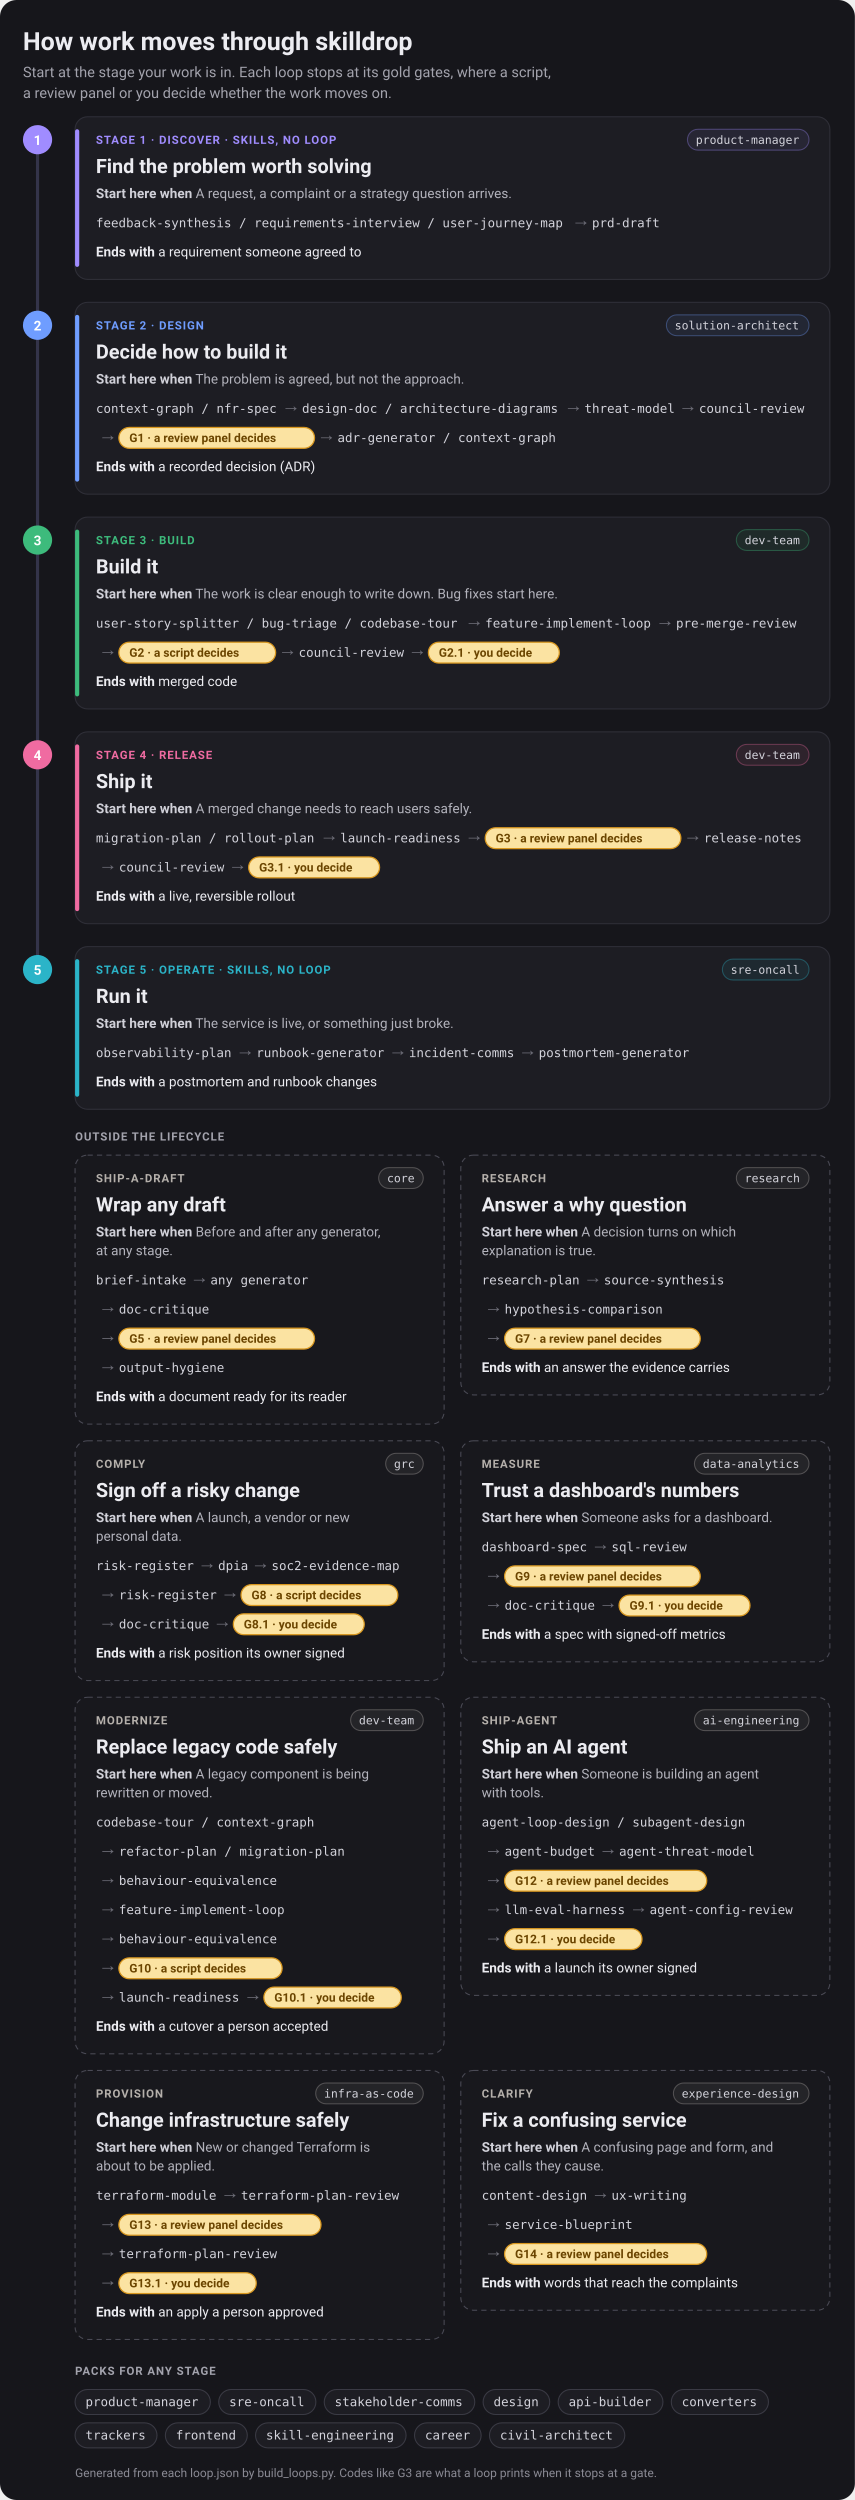
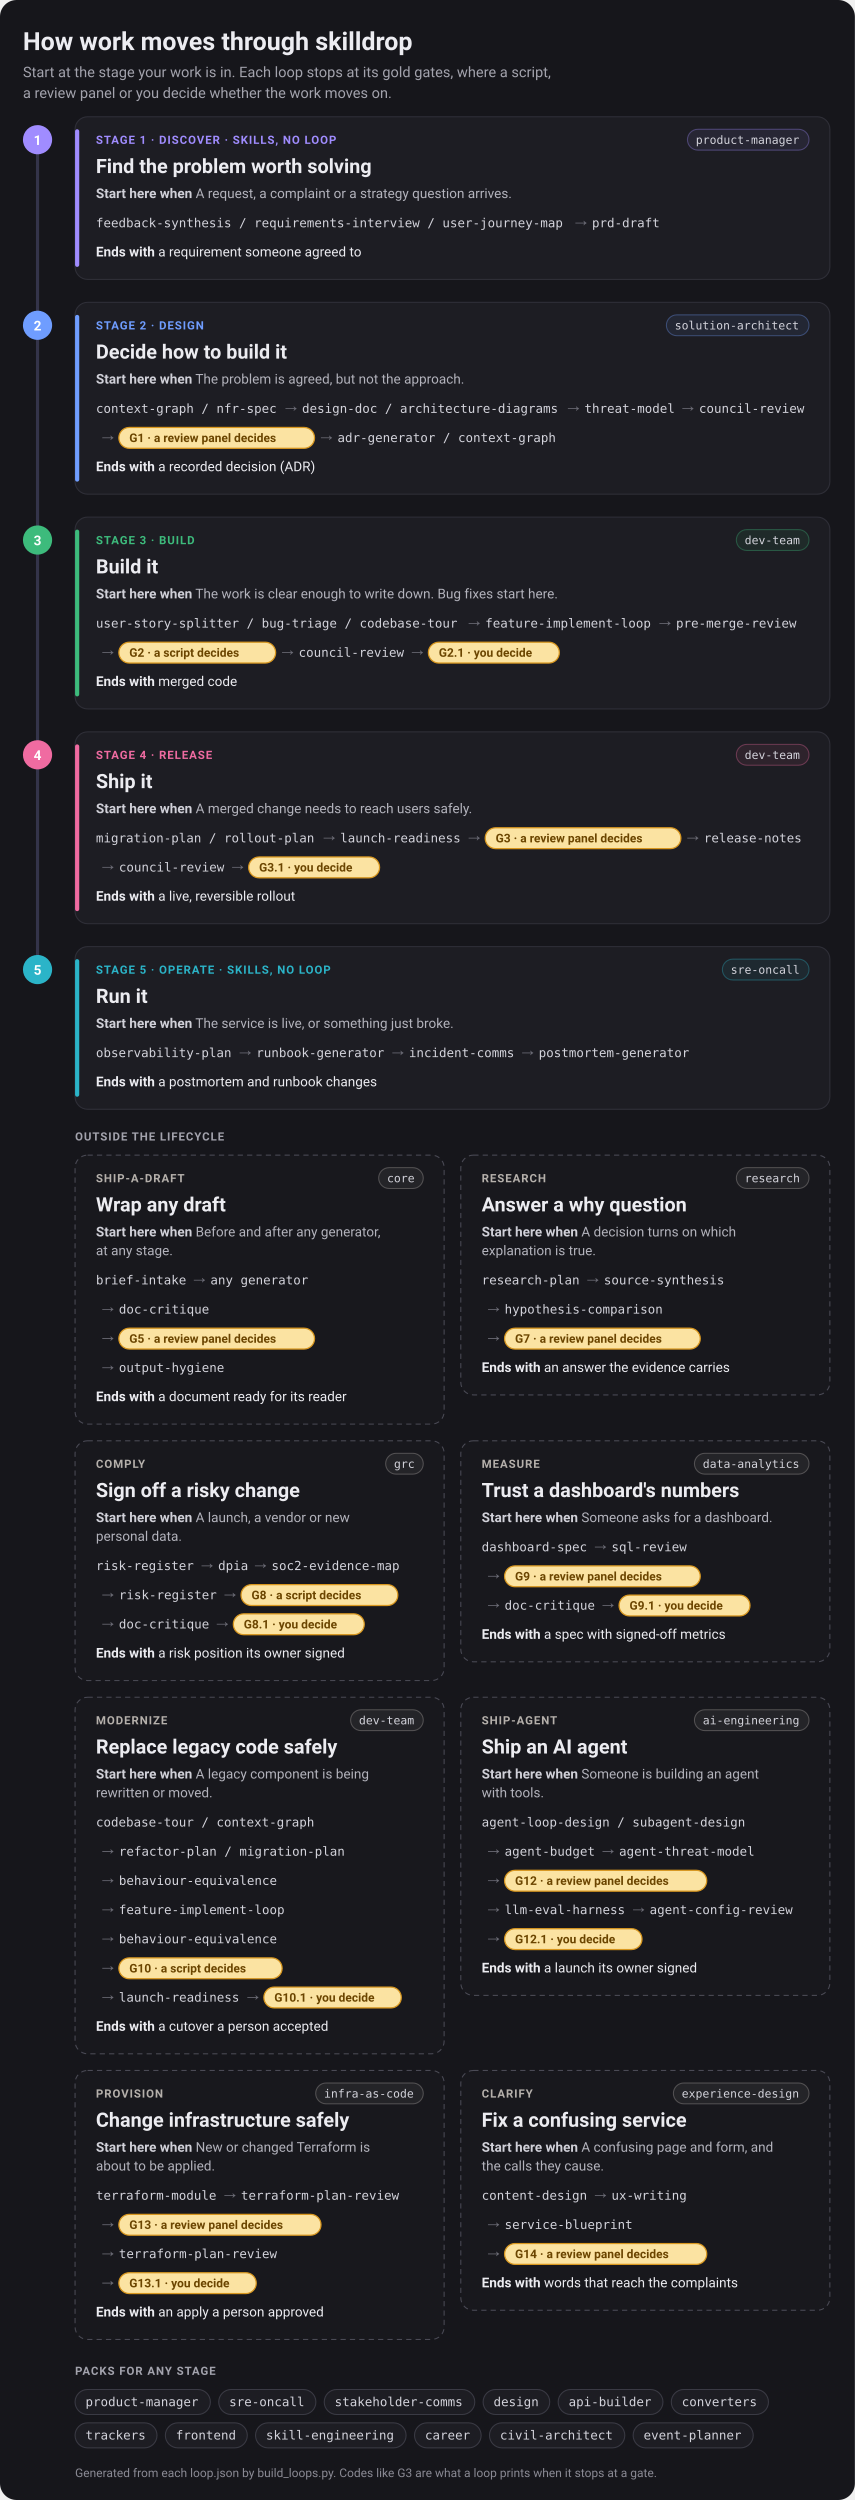
<svg xmlns="http://www.w3.org/2000/svg" viewBox="0 0 820 2398" width="820" height="2398" role="img" aria-labelledby="om-title om-desc">
  <style>.s,text{font-family:-apple-system,BlinkMacSystemFont,'Segoe UI',Roboto,Helvetica,Arial,sans-serif;}.title{font-size:24px;font-weight:700;fill:#ececf1;}.sub{font-size:14px;fill:#a3a3ad;}.label{font-size:11px;font-weight:700;letter-spacing:.08em;}.h{font-size:19px;font-weight:700;fill:#ececf1;}.muted{font-size:13px;fill:#b3b3bc;}.mono,.chip{font-family:ui-monospace,SFMono-Regular,'SF Mono',Menlo,Consolas,monospace;font-size:12px;fill:#d4d4dc;}.chip{font-size:11px;}.arrow{font-size:13px;fill:#6b6b75;}.gate{fill:#FBE3A2;stroke:#D9971E;stroke-width:1.2;}.gatet{font-size:11.5px;font-weight:700;fill:#6B4500;}.ends{font-size:13px;fill:#ececf1;}.endsl,.startl{font-weight:700;}.startl{fill:#d0d0d8;}.card{fill:#1d1d23;stroke:#2f2f38;}.dashed{fill:#18181d;stroke:#4a4a55;stroke-dasharray:5 4;}.rail{stroke:#34344a;stroke-width:3;}.num{font-size:13px;font-weight:700;fill:#fff;text-anchor:middle;}.section{font-size:11px;font-weight:700;letter-spacing:.08em;fill:#a3a3ad;}.pack{fill:#1d1d23;stroke:#3a3a44;}.foot{font-size:11.5px;fill:#8a8a94;}</style>
  <rect width="820" height="2398" rx="16" fill="#16161b" />
  <text x="22" y="48" class="title">How work moves through skilldrop</text>
  <text x="22" y="74" class="sub">Start at the stage your work is in. Each loop stops at its gold gates, where a script,</text>
  <text x="22" y="94" class="sub">a review panel or you decide whether the work moves on.</text>
  <line x1="36" y1="134" x2="36" y2="930" class="rail" />
  <circle cx="36" cy="134" r="14" fill="#a08cff" />
  <text x="36" y="139" class="num">1</text>
  <circle cx="36" cy="312" r="14" fill="#6f9dff" />
  <text x="36" y="317" class="num">2</text>
  <circle cx="36" cy="518" r="14" fill="#3dbb7c" />
  <text x="36" y="523" class="num">3</text>
  <circle cx="36" cy="724" r="14" fill="#f06ba1" />
  <text x="36" y="729" class="num">4</text>
  <circle cx="36" cy="930" r="14" fill="#2bb4c8" />
  <text x="36" y="935" class="num">5</text>
  <rect x="72" y="112" width="724" height="156" rx="12" class="card" />
  <rect x="72" y="124" width="4" height="132" rx="2" fill="#a08cff" />
  <text x="92" y="138" class="label" fill="#a08cff">STAGE 1 · DISCOVER · SKILLS, NO LOOP</text>
  <rect x="659.4" y="124" width="116.6" height="20" rx="10" fill="#a08cff" fill-opacity=".08" stroke="#a08cff" stroke-opacity=".35" />
  <text x="667.4" y="138" class="chip" fill="#a08cff">product-manager</text>
  <text x="92" y="166" class="h">Find the problem worth solving</text>
  <text x="92" y="190" class="muted">
    <tspan class="startl">Start here when</tspan> A request, a complaint or a strategy question arrives.</text>
  <text x="92.0" y="218" class="mono">feedback-synthesis / requirements-interview / user-journey-map</text>
  <text x="550.8" y="218" class="arrow">→</text>
  <text x="567.8" y="218" class="mono">prd-draft</text>
  <text x="92" y="246" class="ends">
    <tspan class="endsl">Ends with</tspan> a requirement someone agreed to</text>
  <rect x="72" y="290" width="724" height="184" rx="12" class="card" />
  <rect x="72" y="302" width="4" height="160" rx="2" fill="#6f9dff" />
  <text x="92" y="316" class="label" fill="#6f9dff">STAGE 2 · DESIGN</text>
  <rect x="639.2" y="302" width="136.8" height="20" rx="10" fill="#6f9dff" fill-opacity=".08" stroke="#6f9dff" stroke-opacity=".35" />
  <text x="647.2" y="316" class="chip" fill="#6f9dff">solution-architect</text>
  <text x="92" y="344" class="h">Decide how to build it</text>
  <text x="92" y="368" class="muted">
    <tspan class="startl">Start here when</tspan> The problem is agreed, but not the approach.</text>
  <text x="92.0" y="396" class="mono">context-graph / nfr-spec</text>
  <text x="272.7" y="396" class="arrow">→</text>
  <text x="289.7" y="396" class="mono">design-doc / architecture-diagrams</text>
  <text x="543.6" y="396" class="arrow">→</text>
  <text x="560.6" y="396" class="mono">threat-model</text>
  <text x="653.4" y="396" class="arrow">→</text>
  <text x="670.4" y="396" class="mono">council-review</text>
  <text x="97.0" y="424" class="arrow">→</text>
  <rect x="114.0" y="410" width="187.7" height="20" rx="10" class="gate" />
  <text x="124.0" y="424" class="gatet">G1 · a review panel decides</text>
  <text x="306.7" y="424" class="arrow">→</text>
  <text x="323.7" y="424" class="mono">adr-generator / context-graph</text>
  <text x="92" y="452" class="ends">
    <tspan class="endsl">Ends with</tspan> a recorded decision (ADR)</text>
  <rect x="72" y="496" width="724" height="184" rx="12" class="card" />
  <rect x="72" y="508" width="4" height="160" rx="2" fill="#3dbb7c" />
  <text x="92" y="522" class="label" fill="#3dbb7c">STAGE 3 · BUILD</text>
  <rect x="706.3" y="508" width="69.7" height="20" rx="10" fill="#3dbb7c" fill-opacity=".08" stroke="#3dbb7c" stroke-opacity=".35" />
  <text x="714.3" y="522" class="chip" fill="#3dbb7c">dev-team</text>
  <text x="92" y="550" class="h">Build it</text>
  <text x="92" y="574" class="muted">
    <tspan class="startl">Start here when</tspan> The work is clear enough to write down. Bug fixes start here.</text>
  <text x="92.0" y="602" class="mono">user-story-splitter / bug-triage / codebase-tour</text>
  <text x="448.4" y="602" class="arrow">→</text>
  <text x="465.4" y="602" class="mono">feature-implement-loop</text>
  <text x="631.4" y="602" class="arrow">→</text>
  <text x="648.4" y="602" class="mono">pre-merge-review</text>
  <text x="97.0" y="630" class="arrow">→</text>
  <rect x="114.0" y="616" width="150.4" height="20" rx="10" class="gate" />
  <text x="124.0" y="630" class="gatet">G2 · a script decides</text>
  <text x="269.4" y="630" class="arrow">→</text>
  <text x="286.4" y="630" class="mono">council-review</text>
  <text x="393.9" y="630" class="arrow">→</text>
  <rect x="410.9" y="616" width="125.6" height="20" rx="10" class="gate" />
  <text x="420.9" y="630" class="gatet">G2.1 · you decide</text>
  <text x="92" y="658" class="ends">
    <tspan class="endsl">Ends with</tspan> merged code</text>
  <rect x="72" y="702" width="724" height="184" rx="12" class="card" />
  <rect x="72" y="714" width="4" height="160" rx="2" fill="#f06ba1" />
  <text x="92" y="728" class="label" fill="#f06ba1">STAGE 4 · RELEASE</text>
  <rect x="706.3" y="714" width="69.7" height="20" rx="10" fill="#f06ba1" fill-opacity=".08" stroke="#f06ba1" stroke-opacity=".35" />
  <text x="714.3" y="728" class="chip" fill="#f06ba1">dev-team</text>
  <text x="92" y="756" class="h">Ship it</text>
  <text x="92" y="780" class="muted">
    <tspan class="startl">Start here when</tspan> A merged change needs to reach users safely.</text>
  <text x="92.0" y="808" class="mono">migration-plan / rollout-plan</text>
  <text x="309.3" y="808" class="arrow">→</text>
  <text x="326.3" y="808" class="mono">launch-readiness</text>
  <text x="448.4" y="808" class="arrow">→</text>
  <rect x="465.4" y="794" width="187.7" height="20" rx="10" class="gate" />
  <text x="475.4" y="808" class="gatet">G3 · a review panel decides</text>
  <text x="658.1" y="808" class="arrow">→</text>
  <text x="675.1" y="808" class="mono">release-notes</text>
  <text x="97.0" y="836" class="arrow">→</text>
  <text x="114.0" y="836" class="mono">council-review</text>
  <text x="221.5" y="836" class="arrow">→</text>
  <rect x="238.5" y="822" width="125.6" height="20" rx="10" class="gate" />
  <text x="248.5" y="836" class="gatet">G3.1 · you decide</text>
  <text x="92" y="864" class="ends">
    <tspan class="endsl">Ends with</tspan> a live, reversible rollout</text>
  <rect x="72" y="908" width="724" height="156" rx="12" class="card" />
  <rect x="72" y="920" width="4" height="132" rx="2" fill="#2bb4c8" />
  <text x="92" y="934" class="label" fill="#2bb4c8">STAGE 5 · OPERATE · SKILLS, NO LOOP</text>
  <rect x="692.9" y="920" width="83.1" height="20" rx="10" fill="#2bb4c8" fill-opacity=".08" stroke="#2bb4c8" stroke-opacity=".35" />
  <text x="700.9" y="934" class="chip" fill="#2bb4c8">sre-oncall</text>
  <text x="92" y="962" class="h">Run it</text>
  <text x="92" y="986" class="muted">
    <tspan class="startl">Start here when</tspan> The service is live, or something just broke.</text>
  <text x="92.0" y="1014" class="mono">observability-plan</text>
  <text x="228.8" y="1014" class="arrow">→</text>
  <text x="245.8" y="1014" class="mono">runbook-generator</text>
  <text x="375.2" y="1014" class="arrow">→</text>
  <text x="392.2" y="1014" class="mono">incident-comms</text>
  <text x="499.7" y="1014" class="arrow">→</text>
  <text x="516.7" y="1014" class="mono">postmortem-generator</text>
  <text x="92" y="1042" class="ends">
    <tspan class="endsl">Ends with</tspan> a postmortem and runbook changes</text>
  <text x="72" y="1094" class="section">OUTSIDE THE LIFECYCLE</text>
  <rect x="72.0" y="1108" width="354.0" height="258" rx="12" class="card dashed" />
  <text x="92.0" y="1134" class="label" fill="#b5b0ab">SHIP-A-DRAFT</text>
  <rect x="363.2" y="1120" width="42.8" height="20" rx="10" fill="#b5b0ab" fill-opacity=".08" stroke="#b5b0ab" stroke-opacity=".35" />
  <text x="371.2" y="1134" class="chip" fill="#b5b0ab">core</text>
  <text x="92.0" y="1162" class="h">Wrap any draft</text>
  <text x="92.0" y="1186" class="muted">
    <tspan class="startl">Start here when</tspan> Before and after any generator,</text>
  <text x="92.0" y="1204" class="muted">at any stage.</text>
  <text x="92.0" y="1232" class="mono">brief-intake</text>
  <text x="184.8" y="1232" class="arrow">→</text>
  <text x="201.8" y="1232" class="mono">any generator</text>
  <text x="97.0" y="1260" class="arrow">→</text>
  <text x="114.0" y="1260" class="mono">doc-critique</text>
  <text x="97.0" y="1288" class="arrow">→</text>
  <rect x="114.0" y="1274" width="187.7" height="20" rx="10" class="gate" />
  <text x="124.0" y="1288" class="gatet">G5 · a review panel decides</text>
  <text x="97.0" y="1316" class="arrow">→</text>
  <text x="114.0" y="1316" class="mono">output-hygiene</text>
  <text x="92.0" y="1344" class="ends">
    <tspan class="endsl">Ends with</tspan> a document ready for its reader</text>
  <rect x="442.0" y="1108" width="354.0" height="230" rx="12" class="card dashed" />
  <text x="462.0" y="1134" class="label" fill="#b5b0ab">RESEARCH</text>
  <rect x="706.3" y="1120" width="69.7" height="20" rx="10" fill="#b5b0ab" fill-opacity=".08" stroke="#b5b0ab" stroke-opacity=".35" />
  <text x="714.3" y="1134" class="chip" fill="#b5b0ab">research</text>
  <text x="462.0" y="1162" class="h">Answer a why question</text>
  <text x="462.0" y="1186" class="muted">
    <tspan class="startl">Start here when</tspan> A decision turns on which</text>
  <text x="462.0" y="1204" class="muted">explanation is true.</text>
  <text x="462.0" y="1232" class="mono">research-plan</text>
  <text x="562.2" y="1232" class="arrow">→</text>
  <text x="579.2" y="1232" class="mono">source-synthesis</text>
  <text x="467.0" y="1260" class="arrow">→</text>
  <text x="484.0" y="1260" class="mono">hypothesis-comparison</text>
  <text x="467.0" y="1288" class="arrow">→</text>
  <rect x="484.0" y="1274" width="187.7" height="20" rx="10" class="gate" />
  <text x="494.0" y="1288" class="gatet">G7 · a review panel decides</text>
  <text x="462.0" y="1316" class="ends">
    <tspan class="endsl">Ends with</tspan> an answer the evidence carries</text>
  <rect x="72.0" y="1382" width="354.0" height="230" rx="12" class="card dashed" />
  <text x="92.0" y="1408" class="label" fill="#b5b0ab">COMPLY</text>
  <rect x="369.9" y="1394" width="36.1" height="20" rx="10" fill="#b5b0ab" fill-opacity=".08" stroke="#b5b0ab" stroke-opacity=".35" />
  <text x="377.9" y="1408" class="chip" fill="#b5b0ab">grc</text>
  <text x="92.0" y="1436" class="h">Sign off a risky change</text>
  <text x="92.0" y="1460" class="muted">
    <tspan class="startl">Start here when</tspan> A launch, a vendor or new</text>
  <text x="92.0" y="1478" class="muted">personal data.</text>
  <text x="92.0" y="1506" class="mono">risk-register</text>
  <text x="192.2" y="1506" class="arrow">→</text>
  <text x="209.2" y="1506" class="mono">dpia</text>
  <text x="243.4" y="1506" class="arrow">→</text>
  <text x="260.4" y="1506" class="mono">soc2-evidence-map</text>
  <text x="97.0" y="1534" class="arrow">→</text>
  <text x="114.0" y="1534" class="mono">risk-register</text>
  <text x="214.2" y="1534" class="arrow">→</text>
  <rect x="231.2" y="1520" width="150.4" height="20" rx="10" class="gate" />
  <text x="241.2" y="1534" class="gatet">G8 · a script decides</text>
  <text x="97.0" y="1562" class="arrow">→</text>
  <text x="114.0" y="1562" class="mono">doc-critique</text>
  <text x="206.8" y="1562" class="arrow">→</text>
  <rect x="223.8" y="1548" width="125.6" height="20" rx="10" class="gate" />
  <text x="233.8" y="1562" class="gatet">G8.1 · you decide</text>
  <text x="92.0" y="1590" class="ends">
    <tspan class="endsl">Ends with</tspan> a risk position its owner signed</text>
  <rect x="442.0" y="1382" width="354.0" height="212" rx="12" class="card dashed" />
  <text x="462.0" y="1408" class="label" fill="#b5b0ab">MEASURE</text>
  <rect x="666.1" y="1394" width="109.9" height="20" rx="10" fill="#b5b0ab" fill-opacity=".08" stroke="#b5b0ab" stroke-opacity=".35" />
  <text x="674.1" y="1408" class="chip" fill="#b5b0ab">data-analytics</text>
  <text x="462.0" y="1436" class="h">Trust a dashboard's numbers</text>
  <text x="462.0" y="1460" class="muted">
    <tspan class="startl">Start here when</tspan> Someone asks for a dashboard.</text>
  <text x="462.0" y="1488" class="mono">dashboard-spec</text>
  <text x="569.5" y="1488" class="arrow">→</text>
  <text x="586.5" y="1488" class="mono">sql-review</text>
  <text x="467.0" y="1516" class="arrow">→</text>
  <rect x="484.0" y="1502" width="187.7" height="20" rx="10" class="gate" />
  <text x="494.0" y="1516" class="gatet">G9 · a review panel decides</text>
  <text x="467.0" y="1544" class="arrow">→</text>
  <text x="484.0" y="1544" class="mono">doc-critique</text>
  <text x="576.8" y="1544" class="arrow">→</text>
  <rect x="593.8" y="1530" width="125.6" height="20" rx="10" class="gate" />
  <text x="603.8" y="1544" class="gatet">G9.1 · you decide</text>
  <text x="462.0" y="1572" class="ends">
    <tspan class="endsl">Ends with</tspan> a spec with signed-off metrics</text>
  <rect x="72.0" y="1628" width="354.0" height="342" rx="12" class="card dashed" />
  <text x="92.0" y="1654" class="label" fill="#b5b0ab">MODERNIZE</text>
  <rect x="336.3" y="1640" width="69.7" height="20" rx="10" fill="#b5b0ab" fill-opacity=".08" stroke="#b5b0ab" stroke-opacity=".35" />
  <text x="344.3" y="1654" class="chip" fill="#b5b0ab">dev-team</text>
  <text x="92.0" y="1682" class="h">Replace legacy code safely</text>
  <text x="92.0" y="1706" class="muted">
    <tspan class="startl">Start here when</tspan> A legacy component is being</text>
  <text x="92.0" y="1724" class="muted">rewritten or moved.</text>
  <text x="92.0" y="1752" class="mono">codebase-tour / context-graph</text>
  <text x="97.0" y="1780" class="arrow">→</text>
  <text x="114.0" y="1780" class="mono">refactor-plan / migration-plan</text>
  <text x="97.0" y="1808" class="arrow">→</text>
  <text x="114.0" y="1808" class="mono">behaviour-equivalence</text>
  <text x="97.0" y="1836" class="arrow">→</text>
  <text x="114.0" y="1836" class="mono">feature-implement-loop</text>
  <text x="97.0" y="1864" class="arrow">→</text>
  <text x="114.0" y="1864" class="mono">behaviour-equivalence</text>
  <text x="97.0" y="1892" class="arrow">→</text>
  <rect x="114.0" y="1878" width="156.6" height="20" rx="10" class="gate" />
  <text x="124.0" y="1892" class="gatet">G10 · a script decides</text>
  <text x="97.0" y="1920" class="arrow">→</text>
  <text x="114.0" y="1920" class="mono">launch-readiness</text>
  <text x="236.1" y="1920" class="arrow">→</text>
  <rect x="253.1" y="1906" width="131.8" height="20" rx="10" class="gate" />
  <text x="263.1" y="1920" class="gatet">G10.1 · you decide</text>
  <text x="92.0" y="1948" class="ends">
    <tspan class="endsl">Ends with</tspan> a cutover a person accepted</text>
  <rect x="442.0" y="1628" width="354.0" height="286" rx="12" class="card dashed" />
  <text x="462.0" y="1654" class="label" fill="#b5b0ab">SHIP-AGENT</text>
  <rect x="666.1" y="1640" width="109.9" height="20" rx="10" fill="#b5b0ab" fill-opacity=".08" stroke="#b5b0ab" stroke-opacity=".35" />
  <text x="674.1" y="1654" class="chip" fill="#b5b0ab">ai-engineering</text>
  <text x="462.0" y="1682" class="h">Ship an AI agent</text>
  <text x="462.0" y="1706" class="muted">
    <tspan class="startl">Start here when</tspan> Someone is building an agent</text>
  <text x="462.0" y="1724" class="muted">with tools.</text>
  <text x="462.0" y="1752" class="mono">agent-loop-design / subagent-design</text>
  <text x="467.0" y="1780" class="arrow">→</text>
  <text x="484.0" y="1780" class="mono">agent-budget</text>
  <text x="576.8" y="1780" class="arrow">→</text>
  <text x="593.8" y="1780" class="mono">agent-threat-model</text>
  <text x="467.0" y="1808" class="arrow">→</text>
  <rect x="484.0" y="1794" width="193.9" height="20" rx="10" class="gate" />
  <text x="494.0" y="1808" class="gatet">G12 · a review panel decides</text>
  <text x="467.0" y="1836" class="arrow">→</text>
  <text x="484.0" y="1836" class="mono">llm-eval-harness</text>
  <text x="606.1" y="1836" class="arrow">→</text>
  <text x="623.1" y="1836" class="mono">agent-config-review</text>
  <text x="467.0" y="1864" class="arrow">→</text>
  <rect x="484.0" y="1850" width="131.8" height="20" rx="10" class="gate" />
  <text x="494.0" y="1864" class="gatet">G12.1 · you decide</text>
  <text x="462.0" y="1892" class="ends">
    <tspan class="endsl">Ends with</tspan> a launch its owner signed</text>
  <rect x="72.0" y="1986" width="354.0" height="258" rx="12" class="card dashed" />
  <text x="92.0" y="2012" class="label" fill="#b5b0ab">PROVISION</text>
  <rect x="302.8" y="1998" width="103.2" height="20" rx="10" fill="#b5b0ab" fill-opacity=".08" stroke="#b5b0ab" stroke-opacity=".35" />
  <text x="310.8" y="2012" class="chip" fill="#b5b0ab">infra-as-code</text>
  <text x="92.0" y="2040" class="h">Change infrastructure safely</text>
  <text x="92.0" y="2064" class="muted">
    <tspan class="startl">Start here when</tspan> New or changed Terraform is</text>
  <text x="92.0" y="2082" class="muted">about to be applied.</text>
  <text x="92.0" y="2110" class="mono">terraform-module</text>
  <text x="214.1" y="2110" class="arrow">→</text>
  <text x="231.1" y="2110" class="mono">terraform-plan-review</text>
  <text x="97.0" y="2138" class="arrow">→</text>
  <rect x="114.0" y="2124" width="193.9" height="20" rx="10" class="gate" />
  <text x="124.0" y="2138" class="gatet">G13 · a review panel decides</text>
  <text x="97.0" y="2166" class="arrow">→</text>
  <text x="114.0" y="2166" class="mono">terraform-plan-review</text>
  <text x="97.0" y="2194" class="arrow">→</text>
  <rect x="114.0" y="2180" width="131.8" height="20" rx="10" class="gate" />
  <text x="124.0" y="2194" class="gatet">G13.1 · you decide</text>
  <text x="92.0" y="2222" class="ends">
    <tspan class="endsl">Ends with</tspan> an apply a person approved</text>
  <rect x="442.0" y="1986" width="354.0" height="230" rx="12" class="card dashed" />
  <text x="462.0" y="2012" class="label" fill="#b5b0ab">CLARIFY</text>
  <rect x="645.9" y="1998" width="130.1" height="20" rx="10" fill="#b5b0ab" fill-opacity=".08" stroke="#b5b0ab" stroke-opacity=".35" />
  <text x="653.9" y="2012" class="chip" fill="#b5b0ab">experience-design</text>
  <text x="462.0" y="2040" class="h">Fix a confusing service</text>
  <text x="462.0" y="2064" class="muted">
    <tspan class="startl">Start here when</tspan> A confusing page and form, and</text>
  <text x="462.0" y="2082" class="muted">the calls they cause.</text>
  <text x="462.0" y="2110" class="mono">content-design</text>
  <text x="569.5" y="2110" class="arrow">→</text>
  <text x="586.5" y="2110" class="mono">ux-writing</text>
  <text x="467.0" y="2138" class="arrow">→</text>
  <text x="484.0" y="2138" class="mono">service-blueprint</text>
  <text x="467.0" y="2166" class="arrow">→</text>
  <rect x="484.0" y="2152" width="193.9" height="20" rx="10" class="gate" />
  <text x="494.0" y="2166" class="gatet">G14 · a review panel decides</text>
  <text x="462.0" y="2194" class="ends">
    <tspan class="endsl">Ends with</tspan> words that reach the complaints</text>
  <text x="72" y="2278" class="section">PACKS FOR ANY STAGE</text>
  <rect x="72.0" y="2292" width="129.8" height="24" rx="12" class="pack" />
  <text x="82.0" y="2308" class="mono">product-manager</text>
  <rect x="209.8" y="2292" width="93.2" height="24" rx="12" class="pack" />
  <text x="219.8" y="2308" class="mono">sre-oncall</text>
  <rect x="311.0" y="2292" width="144.4" height="24" rx="12" class="pack" />
  <text x="321.0" y="2308" class="mono">stakeholder-comms</text>
  <rect x="463.4" y="2292" width="63.9" height="24" rx="12" class="pack" />
  <text x="473.4" y="2308" class="mono">design</text>
  <rect x="535.4" y="2292" width="100.5" height="24" rx="12" class="pack" />
  <text x="545.4" y="2308" class="mono">api-builder</text>
  <rect x="643.9" y="2292" width="93.2" height="24" rx="12" class="pack" />
  <text x="653.9" y="2308" class="mono">converters</text>
  <rect x="72.0" y="2324" width="78.6" height="24" rx="12" class="pack" />
  <text x="82.0" y="2340" class="mono">trackers</text>
  <rect x="158.6" y="2324" width="78.6" height="24" rx="12" class="pack" />
  <text x="168.6" y="2340" class="mono">frontend</text>
  <rect x="245.1" y="2324" width="144.4" height="24" rx="12" class="pack" />
  <text x="255.1" y="2340" class="mono">skill-engineering</text>
  <rect x="397.6" y="2324" width="63.9" height="24" rx="12" class="pack" />
  <text x="407.6" y="2340" class="mono">career</text>
  <rect x="469.5" y="2324" width="129.8" height="24" rx="12" class="pack" />
  <text x="479.5" y="2340" class="mono">civil-architect</text>
+   <rect x="607.3" y="2324" width="115.2" height="24" rx="12" class="pack" />
+   <text x="617.3" y="2340" class="mono">event-planner</text>
  <text x="72" y="2376" class="foot">Generated from each loop.json by build_loops.py. Codes like G3 are what a loop prints when it stops at a gate.</text>
</svg>
